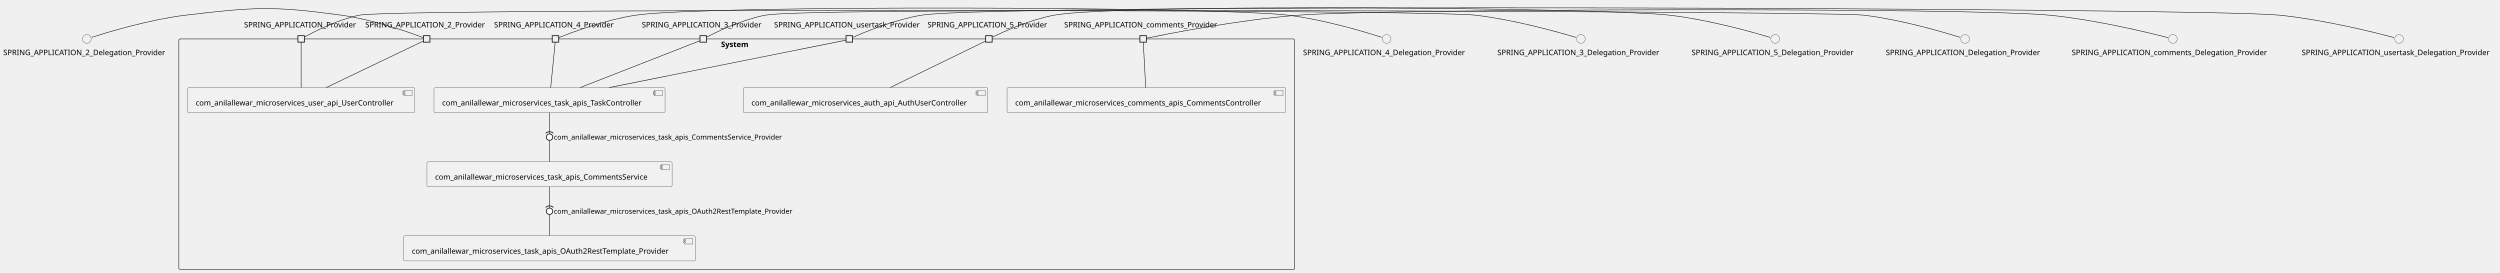
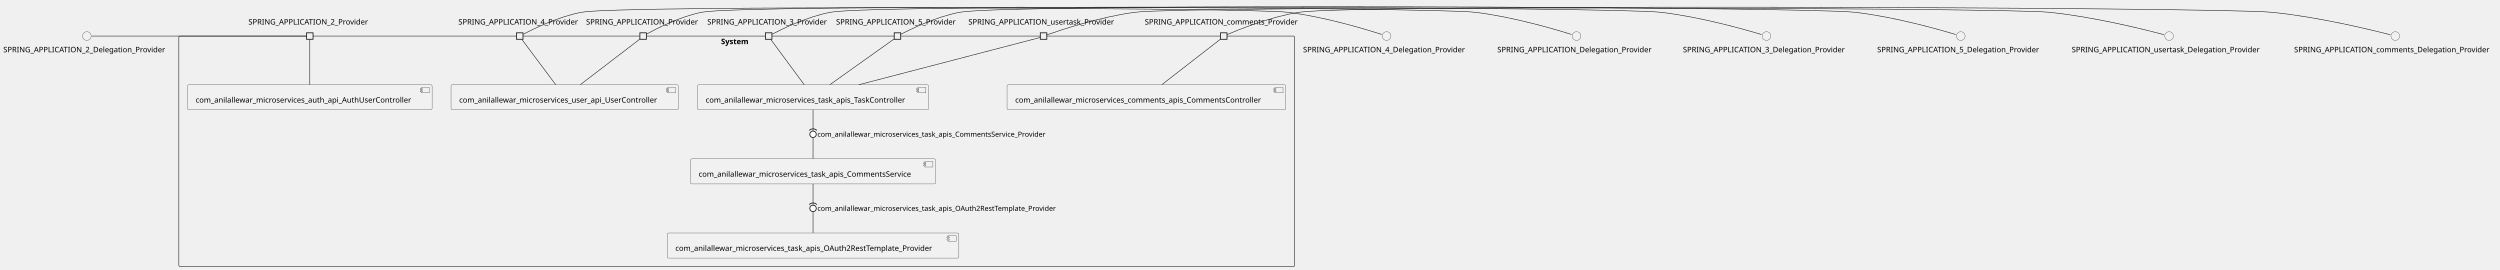
- <svg xmlns="http://www.w3.org/2000/svg" xmlns:xlink="http://www.w3.org/1999/xlink" contentStyleType="text/css" height="503px" preserveAspectRatio="none" style="width:4620px;height:503px;background:#FFFFFF;" version="1.1" viewBox="0 0 4620 503" width="4620px" zoomAndPan="magnify">
+ <svg xmlns="http://www.w3.org/2000/svg" xmlns:xlink="http://www.w3.org/1999/xlink" contentStyleType="text/css" height="498px" preserveAspectRatio="none" style="width:4620px;height:498px;background:#FFFFFF;" version="1.1" viewBox="0 0 4620 498" width="4620px" zoomAndPan="magnify">
  <defs />
  <g>
    <g id="cluster_System">
-       <rect fill="none" height="426" rx="2.5" ry="2.5" style="stroke:#181818;stroke-width:1.0;" width="2062" x="330.5" y="71.93" />
-       <text fill="#000000" font-family="sans-serif" font-size="14" font-weight="bold" lengthAdjust="spacing" textLength="58" x="1332.5" y="86.925">System</text>
+       <rect fill="none" height="426" rx="2.5" ry="2.5" style="stroke:#181818;stroke-width:1.0;" width="2062" x="330.5" y="66.62" />
+       <text fill="#000000" font-family="sans-serif" font-size="14" font-weight="bold" lengthAdjust="spacing" textLength="58" x="1332.5" y="81.615">System</text>
    </g>
    <g id="elem_com_anilallewar_microservices_auth_api_AuthUserController">
-       <a href="anilallewar-microservices-basics-spring-boot.repository#_s2SIkotmEe-ppcpDsj8xZQ" target="_top" title="anilallewar-microservices-basics-spring-boot.repository#_s2SIkotmEe-ppcpDsj8xZQ" xlink:actuate="onRequest" xlink:href="anilallewar-microservices-basics-spring-boot.repository#_s2SIkotmEe-ppcpDsj8xZQ" xlink:show="new" xlink:title="anilallewar-microservices-basics-spring-boot.repository#_s2SIkotmEe-ppcpDsj8xZQ" xlink:type="simple">
-         <rect fill="#F1F1F1" height="46.297" rx="2.5" ry="2.5" style="stroke:#181818;stroke-width:0.5;" width="452" x="1373.5" y="161.93" />
-         <rect fill="#F1F1F1" height="10" style="stroke:#181818;stroke-width:0.5;" width="15" x="1805.5" y="166.93" />
-         <rect fill="#F1F1F1" height="2" style="stroke:#181818;stroke-width:0.5;" width="4" x="1803.5" y="168.93" />
-         <rect fill="#F1F1F1" height="2" style="stroke:#181818;stroke-width:0.5;" width="4" x="1803.5" y="172.93" />
-         <text fill="#000000" font-family="sans-serif" font-size="14" lengthAdjust="spacing" textLength="412" x="1388.5" y="194.925">com_anilallewar_microservices_auth_api_AuthUserController</text>
+       <a href="anilallewar-microservices-basics-spring-boot.repository#_YK_y8owvEe-dsNjfHpfhrQ" target="_top" title="anilallewar-microservices-basics-spring-boot.repository#_YK_y8owvEe-dsNjfHpfhrQ" xlink:actuate="onRequest" xlink:href="anilallewar-microservices-basics-spring-boot.repository#_YK_y8owvEe-dsNjfHpfhrQ" xlink:show="new" xlink:title="anilallewar-microservices-basics-spring-boot.repository#_YK_y8owvEe-dsNjfHpfhrQ" xlink:type="simple">
+         <rect fill="#F1F1F1" height="46.297" rx="2.5" ry="2.5" style="stroke:#181818;stroke-width:0.5;" width="452" x="346.5" y="156.62" />
+         <rect fill="#F1F1F1" height="10" style="stroke:#181818;stroke-width:0.5;" width="15" x="778.5" y="161.62" />
+         <rect fill="#F1F1F1" height="2" style="stroke:#181818;stroke-width:0.5;" width="4" x="776.5" y="163.62" />
+         <rect fill="#F1F1F1" height="2" style="stroke:#181818;stroke-width:0.5;" width="4" x="776.5" y="167.62" />
+         <text fill="#000000" font-family="sans-serif" font-size="14" lengthAdjust="spacing" textLength="412" x="361.5" y="189.615">com_anilallewar_microservices_auth_api_AuthUserController</text>
      </a>
    </g>
    <g id="elem_com_anilallewar_microservices_comments_apis_CommentsController">
-       <a href="anilallewar-microservices-basics-spring-boot.repository#_s2SIkotmEe-ppcpDsj8xZQ" target="_top" title="anilallewar-microservices-basics-spring-boot.repository#_s2SIkotmEe-ppcpDsj8xZQ" xlink:actuate="onRequest" xlink:href="anilallewar-microservices-basics-spring-boot.repository#_s2SIkotmEe-ppcpDsj8xZQ" xlink:show="new" xlink:title="anilallewar-microservices-basics-spring-boot.repository#_s2SIkotmEe-ppcpDsj8xZQ" xlink:type="simple">
-         <rect fill="#F1F1F1" height="46.297" rx="2.5" ry="2.5" style="stroke:#181818;stroke-width:0.5;" width="515" x="1861" y="161.93" />
-         <rect fill="#F1F1F1" height="10" style="stroke:#181818;stroke-width:0.5;" width="15" x="2356" y="166.93" />
-         <rect fill="#F1F1F1" height="2" style="stroke:#181818;stroke-width:0.5;" width="4" x="2354" y="168.93" />
-         <rect fill="#F1F1F1" height="2" style="stroke:#181818;stroke-width:0.5;" width="4" x="2354" y="172.93" />
-         <text fill="#000000" font-family="sans-serif" font-size="14" lengthAdjust="spacing" textLength="475" x="1876" y="194.925">com_anilallewar_microservices_comments_apis_CommentsController</text>
+       <a href="anilallewar-microservices-basics-spring-boot.repository#_YK_y8owvEe-dsNjfHpfhrQ" target="_top" title="anilallewar-microservices-basics-spring-boot.repository#_YK_y8owvEe-dsNjfHpfhrQ" xlink:actuate="onRequest" xlink:href="anilallewar-microservices-basics-spring-boot.repository#_YK_y8owvEe-dsNjfHpfhrQ" xlink:show="new" xlink:title="anilallewar-microservices-basics-spring-boot.repository#_YK_y8owvEe-dsNjfHpfhrQ" xlink:type="simple">
+         <rect fill="#F1F1F1" height="46.297" rx="2.5" ry="2.5" style="stroke:#181818;stroke-width:0.5;" width="515" x="1861" y="156.62" />
+         <rect fill="#F1F1F1" height="10" style="stroke:#181818;stroke-width:0.5;" width="15" x="2356" y="161.62" />
+         <rect fill="#F1F1F1" height="2" style="stroke:#181818;stroke-width:0.5;" width="4" x="2354" y="163.62" />
+         <rect fill="#F1F1F1" height="2" style="stroke:#181818;stroke-width:0.5;" width="4" x="2354" y="167.62" />
+         <text fill="#000000" font-family="sans-serif" font-size="14" lengthAdjust="spacing" textLength="475" x="1876" y="189.615">com_anilallewar_microservices_comments_apis_CommentsController</text>
      </a>
    </g>
    <g id="elem_com_anilallewar_microservices_task_apis_CommentsService">
-       <a href="anilallewar-microservices-basics-spring-boot.repository#_s2SIkotmEe-ppcpDsj8xZQ" target="_top" title="anilallewar-microservices-basics-spring-boot.repository#_s2SIkotmEe-ppcpDsj8xZQ" xlink:actuate="onRequest" xlink:href="anilallewar-microservices-basics-spring-boot.repository#_s2SIkotmEe-ppcpDsj8xZQ" xlink:show="new" xlink:title="anilallewar-microservices-basics-spring-boot.repository#_s2SIkotmEe-ppcpDsj8xZQ" xlink:type="simple">
-         <rect fill="#F1F1F1" height="46.297" rx="2.5" ry="2.5" style="stroke:#181818;stroke-width:0.5;" width="453" x="789" y="298.93" />
-         <rect fill="#F1F1F1" height="10" style="stroke:#181818;stroke-width:0.5;" width="15" x="1222" y="303.93" />
-         <rect fill="#F1F1F1" height="2" style="stroke:#181818;stroke-width:0.5;" width="4" x="1220" y="305.93" />
-         <rect fill="#F1F1F1" height="2" style="stroke:#181818;stroke-width:0.5;" width="4" x="1220" y="309.93" />
-         <text fill="#000000" font-family="sans-serif" font-size="14" lengthAdjust="spacing" textLength="413" x="804" y="331.925">com_anilallewar_microservices_task_apis_CommentsService</text>
+       <a href="anilallewar-microservices-basics-spring-boot.repository#_YK_y8owvEe-dsNjfHpfhrQ" target="_top" title="anilallewar-microservices-basics-spring-boot.repository#_YK_y8owvEe-dsNjfHpfhrQ" xlink:actuate="onRequest" xlink:href="anilallewar-microservices-basics-spring-boot.repository#_YK_y8owvEe-dsNjfHpfhrQ" xlink:show="new" xlink:title="anilallewar-microservices-basics-spring-boot.repository#_YK_y8owvEe-dsNjfHpfhrQ" xlink:type="simple">
+         <rect fill="#F1F1F1" height="46.297" rx="2.5" ry="2.5" style="stroke:#181818;stroke-width:0.5;" width="453" x="1276" y="293.62" />
+         <rect fill="#F1F1F1" height="10" style="stroke:#181818;stroke-width:0.5;" width="15" x="1709" y="298.62" />
+         <rect fill="#F1F1F1" height="2" style="stroke:#181818;stroke-width:0.5;" width="4" x="1707" y="300.62" />
+         <rect fill="#F1F1F1" height="2" style="stroke:#181818;stroke-width:0.5;" width="4" x="1707" y="304.62" />
+         <text fill="#000000" font-family="sans-serif" font-size="14" lengthAdjust="spacing" textLength="413" x="1291" y="326.615">com_anilallewar_microservices_task_apis_CommentsService</text>
      </a>
    </g>
    <g id="elem_com_anilallewar_microservices_task_apis_OAuth2RestTemplate_Provider">
-       <a href="anilallewar-microservices-basics-spring-boot.repository#_s2SIkotmEe-ppcpDsj8xZQ" target="_top" title="anilallewar-microservices-basics-spring-boot.repository#_s2SIkotmEe-ppcpDsj8xZQ" xlink:actuate="onRequest" xlink:href="anilallewar-microservices-basics-spring-boot.repository#_s2SIkotmEe-ppcpDsj8xZQ" xlink:show="new" xlink:title="anilallewar-microservices-basics-spring-boot.repository#_s2SIkotmEe-ppcpDsj8xZQ" xlink:type="simple">
-         <rect fill="#F1F1F1" height="46.297" rx="2.5" ry="2.5" style="stroke:#181818;stroke-width:0.5;" width="539" x="746" y="435.93" />
-         <rect fill="#F1F1F1" height="10" style="stroke:#181818;stroke-width:0.5;" width="15" x="1265" y="440.93" />
-         <rect fill="#F1F1F1" height="2" style="stroke:#181818;stroke-width:0.5;" width="4" x="1263" y="442.93" />
-         <rect fill="#F1F1F1" height="2" style="stroke:#181818;stroke-width:0.5;" width="4" x="1263" y="446.93" />
-         <text fill="#000000" font-family="sans-serif" font-size="14" lengthAdjust="spacing" textLength="499" x="761" y="468.925">com_anilallewar_microservices_task_apis_OAuth2RestTemplate_Provider</text>
+       <a href="anilallewar-microservices-basics-spring-boot.repository#_YK_y8owvEe-dsNjfHpfhrQ" target="_top" title="anilallewar-microservices-basics-spring-boot.repository#_YK_y8owvEe-dsNjfHpfhrQ" xlink:actuate="onRequest" xlink:href="anilallewar-microservices-basics-spring-boot.repository#_YK_y8owvEe-dsNjfHpfhrQ" xlink:show="new" xlink:title="anilallewar-microservices-basics-spring-boot.repository#_YK_y8owvEe-dsNjfHpfhrQ" xlink:type="simple">
+         <rect fill="#F1F1F1" height="46.297" rx="2.5" ry="2.5" style="stroke:#181818;stroke-width:0.5;" width="539" x="1233" y="430.62" />
+         <rect fill="#F1F1F1" height="10" style="stroke:#181818;stroke-width:0.5;" width="15" x="1752" y="435.62" />
+         <rect fill="#F1F1F1" height="2" style="stroke:#181818;stroke-width:0.5;" width="4" x="1750" y="437.62" />
+         <rect fill="#F1F1F1" height="2" style="stroke:#181818;stroke-width:0.5;" width="4" x="1750" y="441.62" />
+         <text fill="#000000" font-family="sans-serif" font-size="14" lengthAdjust="spacing" textLength="499" x="1248" y="463.615">com_anilallewar_microservices_task_apis_OAuth2RestTemplate_Provider</text>
      </a>
    </g>
    <g id="elem_com_anilallewar_microservices_task_apis_TaskController">
-       <a href="anilallewar-microservices-basics-spring-boot.repository#_s2SIkotmEe-ppcpDsj8xZQ" target="_top" title="anilallewar-microservices-basics-spring-boot.repository#_s2SIkotmEe-ppcpDsj8xZQ" xlink:actuate="onRequest" xlink:href="anilallewar-microservices-basics-spring-boot.repository#_s2SIkotmEe-ppcpDsj8xZQ" xlink:show="new" xlink:title="anilallewar-microservices-basics-spring-boot.repository#_s2SIkotmEe-ppcpDsj8xZQ" xlink:type="simple">
-         <rect fill="#F1F1F1" height="46.297" rx="2.5" ry="2.5" style="stroke:#181818;stroke-width:0.5;" width="427" x="802" y="161.93" />
-         <rect fill="#F1F1F1" height="10" style="stroke:#181818;stroke-width:0.5;" width="15" x="1209" y="166.93" />
-         <rect fill="#F1F1F1" height="2" style="stroke:#181818;stroke-width:0.5;" width="4" x="1207" y="168.93" />
-         <rect fill="#F1F1F1" height="2" style="stroke:#181818;stroke-width:0.5;" width="4" x="1207" y="172.93" />
-         <text fill="#000000" font-family="sans-serif" font-size="14" lengthAdjust="spacing" textLength="387" x="817" y="194.925">com_anilallewar_microservices_task_apis_TaskController</text>
+       <a href="anilallewar-microservices-basics-spring-boot.repository#_YK_y8owvEe-dsNjfHpfhrQ" target="_top" title="anilallewar-microservices-basics-spring-boot.repository#_YK_y8owvEe-dsNjfHpfhrQ" xlink:actuate="onRequest" xlink:href="anilallewar-microservices-basics-spring-boot.repository#_YK_y8owvEe-dsNjfHpfhrQ" xlink:show="new" xlink:title="anilallewar-microservices-basics-spring-boot.repository#_YK_y8owvEe-dsNjfHpfhrQ" xlink:type="simple">
+         <rect fill="#F1F1F1" height="46.297" rx="2.5" ry="2.5" style="stroke:#181818;stroke-width:0.5;" width="427" x="1289" y="156.62" />
+         <rect fill="#F1F1F1" height="10" style="stroke:#181818;stroke-width:0.5;" width="15" x="1696" y="161.62" />
+         <rect fill="#F1F1F1" height="2" style="stroke:#181818;stroke-width:0.5;" width="4" x="1694" y="163.62" />
+         <rect fill="#F1F1F1" height="2" style="stroke:#181818;stroke-width:0.5;" width="4" x="1694" y="167.62" />
+         <text fill="#000000" font-family="sans-serif" font-size="14" lengthAdjust="spacing" textLength="387" x="1304" y="189.615">com_anilallewar_microservices_task_apis_TaskController</text>
      </a>
    </g>
    <g id="elem_com_anilallewar_microservices_user_api_UserController">
-       <a href="anilallewar-microservices-basics-spring-boot.repository#_s2SIkotmEe-ppcpDsj8xZQ" target="_top" title="anilallewar-microservices-basics-spring-boot.repository#_s2SIkotmEe-ppcpDsj8xZQ" xlink:actuate="onRequest" xlink:href="anilallewar-microservices-basics-spring-boot.repository#_s2SIkotmEe-ppcpDsj8xZQ" xlink:show="new" xlink:title="anilallewar-microservices-basics-spring-boot.repository#_s2SIkotmEe-ppcpDsj8xZQ" xlink:type="simple">
-         <rect fill="#F1F1F1" height="46.297" rx="2.5" ry="2.5" style="stroke:#181818;stroke-width:0.5;" width="420" x="346.5" y="161.93" />
-         <rect fill="#F1F1F1" height="10" style="stroke:#181818;stroke-width:0.5;" width="15" x="746.5" y="166.93" />
-         <rect fill="#F1F1F1" height="2" style="stroke:#181818;stroke-width:0.5;" width="4" x="744.5" y="168.93" />
-         <rect fill="#F1F1F1" height="2" style="stroke:#181818;stroke-width:0.5;" width="4" x="744.5" y="172.93" />
-         <text fill="#000000" font-family="sans-serif" font-size="14" lengthAdjust="spacing" textLength="380" x="361.5" y="194.925">com_anilallewar_microservices_user_api_UserController</text>
+       <a href="anilallewar-microservices-basics-spring-boot.repository#_YK_y8owvEe-dsNjfHpfhrQ" target="_top" title="anilallewar-microservices-basics-spring-boot.repository#_YK_y8owvEe-dsNjfHpfhrQ" xlink:actuate="onRequest" xlink:href="anilallewar-microservices-basics-spring-boot.repository#_YK_y8owvEe-dsNjfHpfhrQ" xlink:show="new" xlink:title="anilallewar-microservices-basics-spring-boot.repository#_YK_y8owvEe-dsNjfHpfhrQ" xlink:type="simple">
+         <rect fill="#F1F1F1" height="46.297" rx="2.5" ry="2.5" style="stroke:#181818;stroke-width:0.5;" width="420" x="833.5" y="156.62" />
+         <rect fill="#F1F1F1" height="10" style="stroke:#181818;stroke-width:0.5;" width="15" x="1233.5" y="161.62" />
+         <rect fill="#F1F1F1" height="2" style="stroke:#181818;stroke-width:0.5;" width="4" x="1231.5" y="163.62" />
+         <rect fill="#F1F1F1" height="2" style="stroke:#181818;stroke-width:0.5;" width="4" x="1231.5" y="167.62" />
+         <text fill="#000000" font-family="sans-serif" font-size="14" lengthAdjust="spacing" textLength="380" x="848.5" y="189.615">com_anilallewar_microservices_user_api_UserController</text>
      </a>
    </g>
-     <text fill="#000000" font-family="sans-serif" font-size="14" lengthAdjust="spacing" textLength="227" x="675" y="50.628">SPRING_APPLICATION_2_Provider</text>
-     <rect fill="#F1F1F1" height="12" style="stroke:#181818;stroke-width:1.5;" width="12" x="782.5" y="65.93" />
-     <text fill="#000000" font-family="sans-serif" font-size="14" lengthAdjust="spacing" textLength="227" x="1186" y="50.628">SPRING_APPLICATION_3_Provider</text>
-     <rect fill="#F1F1F1" height="12" style="stroke:#181818;stroke-width:1.5;" width="12" x="1293.5" y="65.93" />
-     <text fill="#000000" font-family="sans-serif" font-size="14" lengthAdjust="spacing" textLength="227" x="913" y="50.628">SPRING_APPLICATION_4_Provider</text>
-     <rect fill="#F1F1F1" height="12" style="stroke:#181818;stroke-width:1.5;" width="12" x="1020.5" y="65.93" />
-     <text fill="#000000" font-family="sans-serif" font-size="14" lengthAdjust="spacing" textLength="227" x="1714" y="50.628">SPRING_APPLICATION_5_Provider</text>
-     <rect fill="#F1F1F1" height="12" style="stroke:#181818;stroke-width:1.5;" width="12" x="1821.5" y="65.93" />
-     <text fill="#000000" font-family="sans-serif" font-size="14" lengthAdjust="spacing" textLength="211" x="451" y="50.628">SPRING_APPLICATION_Provider</text>
-     <rect fill="#F1F1F1" height="12" style="stroke:#181818;stroke-width:1.5;" width="12" x="550.5" y="65.93" />
-     <text fill="#000000" font-family="sans-serif" font-size="14" lengthAdjust="spacing" textLength="292" x="1966.5" y="50.628">SPRING_APPLICATION_comments_Provider</text>
-     <rect fill="#F1F1F1" height="12" style="stroke:#181818;stroke-width:1.5;" width="12" x="2106.5" y="65.93" />
-     <text fill="#000000" font-family="sans-serif" font-size="14" lengthAdjust="spacing" textLength="278" x="1430.5" y="50.628">SPRING_APPLICATION_usertask_Provider</text>
-     <rect fill="#F1F1F1" height="12" style="stroke:#181818;stroke-width:1.5;" width="12" x="1563.5" y="65.93" />
+     <text fill="#000000" font-family="sans-serif" font-size="14" lengthAdjust="spacing" textLength="227" x="459" y="45.318">SPRING_APPLICATION_2_Provider</text>
+     <rect fill="#F1F1F1" height="12" style="stroke:#181818;stroke-width:1.5;" width="12" x="566.5" y="60.62" />
+     <text fill="#000000" font-family="sans-serif" font-size="14" lengthAdjust="spacing" textLength="227" x="1307" y="45.318">SPRING_APPLICATION_3_Provider</text>
+     <rect fill="#F1F1F1" height="12" style="stroke:#181818;stroke-width:1.5;" width="12" x="1414.5" y="60.62" />
+     <text fill="#000000" font-family="sans-serif" font-size="14" lengthAdjust="spacing" textLength="227" x="847" y="45.318">SPRING_APPLICATION_4_Provider</text>
+     <rect fill="#F1F1F1" height="12" style="stroke:#181818;stroke-width:1.5;" width="12" x="954.5" y="60.62" />
+     <text fill="#000000" font-family="sans-serif" font-size="14" lengthAdjust="spacing" textLength="227" x="1545" y="45.318">SPRING_APPLICATION_5_Provider</text>
+     <rect fill="#F1F1F1" height="12" style="stroke:#181818;stroke-width:1.5;" width="12" x="1652.5" y="60.62" />
+     <text fill="#000000" font-family="sans-serif" font-size="14" lengthAdjust="spacing" textLength="211" x="1083" y="45.318">SPRING_APPLICATION_Provider</text>
+     <rect fill="#F1F1F1" height="12" style="stroke:#181818;stroke-width:1.5;" width="12" x="1182.5" y="60.62" />
+     <text fill="#000000" font-family="sans-serif" font-size="14" lengthAdjust="spacing" textLength="292" x="2115.5" y="45.318">SPRING_APPLICATION_comments_Provider</text>
+     <rect fill="#F1F1F1" height="12" style="stroke:#181818;stroke-width:1.5;" width="12" x="2255.5" y="60.62" />
+     <text fill="#000000" font-family="sans-serif" font-size="14" lengthAdjust="spacing" textLength="278" x="1789.5" y="45.318">SPRING_APPLICATION_usertask_Provider</text>
+     <rect fill="#F1F1F1" height="12" style="stroke:#181818;stroke-width:1.5;" width="12" x="1922.5" y="60.62" />
    <g id="elem_SPRING_APPLICATION_2_Delegation_Provider">
-       <ellipse cx="160.5" cy="71.93" fill="#F1F1F1" rx="8" ry="8" style="stroke:#181818;stroke-width:0.5;" />
-       <text fill="#000000" font-family="sans-serif" font-size="14" lengthAdjust="spacing" textLength="309" x="6" y="101.925">SPRING_APPLICATION_2_Delegation_Provider</text>
+       <ellipse cx="160.5" cy="66.62" fill="#F1F1F1" rx="8" ry="8" style="stroke:#181818;stroke-width:0.5;" />
+       <text fill="#000000" font-family="sans-serif" font-size="14" lengthAdjust="spacing" textLength="309" x="6" y="96.615">SPRING_APPLICATION_2_Delegation_Provider</text>
    </g>
    <g id="elem_SPRING_APPLICATION_3_Delegation_Provider">
-       <ellipse cx="2921.5" cy="71.93" fill="#F1F1F1" rx="8" ry="8" style="stroke:#181818;stroke-width:0.5;" />
-       <text fill="#000000" font-family="sans-serif" font-size="14" lengthAdjust="spacing" textLength="309" x="2767" y="101.925">SPRING_APPLICATION_3_Delegation_Provider</text>
+       <ellipse cx="3264.5" cy="66.62" fill="#F1F1F1" rx="8" ry="8" style="stroke:#181818;stroke-width:0.5;" />
+       <text fill="#000000" font-family="sans-serif" font-size="14" lengthAdjust="spacing" textLength="309" x="3110" y="96.615">SPRING_APPLICATION_3_Delegation_Provider</text>
    </g>
    <g id="elem_SPRING_APPLICATION_4_Delegation_Provider">
-       <ellipse cx="2562.5" cy="71.93" fill="#F1F1F1" rx="8" ry="8" style="stroke:#181818;stroke-width:0.5;" />
-       <text fill="#000000" font-family="sans-serif" font-size="14" lengthAdjust="spacing" textLength="309" x="2408" y="101.925">SPRING_APPLICATION_4_Delegation_Provider</text>
+       <ellipse cx="2562.5" cy="66.62" fill="#F1F1F1" rx="8" ry="8" style="stroke:#181818;stroke-width:0.5;" />
+       <text fill="#000000" font-family="sans-serif" font-size="14" lengthAdjust="spacing" textLength="309" x="2408" y="96.615">SPRING_APPLICATION_4_Delegation_Provider</text>
    </g>
    <g id="elem_SPRING_APPLICATION_5_Delegation_Provider">
-       <ellipse cx="3280.5" cy="71.93" fill="#F1F1F1" rx="8" ry="8" style="stroke:#181818;stroke-width:0.5;" />
-       <text fill="#000000" font-family="sans-serif" font-size="14" lengthAdjust="spacing" textLength="309" x="3126" y="101.925">SPRING_APPLICATION_5_Delegation_Provider</text>
+       <ellipse cx="3623.5" cy="66.62" fill="#F1F1F1" rx="8" ry="8" style="stroke:#181818;stroke-width:0.5;" />
+       <text fill="#000000" font-family="sans-serif" font-size="14" lengthAdjust="spacing" textLength="309" x="3469" y="96.615">SPRING_APPLICATION_5_Delegation_Provider</text>
    </g>
    <g id="elem_SPRING_APPLICATION_Delegation_Provider">
-       <ellipse cx="3631.5" cy="71.93" fill="#F1F1F1" rx="8" ry="8" style="stroke:#181818;stroke-width:0.5;" />
-       <text fill="#000000" font-family="sans-serif" font-size="14" lengthAdjust="spacing" textLength="293" x="3485" y="101.925">SPRING_APPLICATION_Delegation_Provider</text>
+       <ellipse cx="2913.5" cy="66.62" fill="#F1F1F1" rx="8" ry="8" style="stroke:#181818;stroke-width:0.5;" />
+       <text fill="#000000" font-family="sans-serif" font-size="14" lengthAdjust="spacing" textLength="293" x="2767" y="96.615">SPRING_APPLICATION_Delegation_Provider</text>
    </g>
    <g id="elem_SPRING_APPLICATION_comments_Delegation_Provider">
-       <ellipse cx="4015.5" cy="71.93" fill="#F1F1F1" rx="8" ry="8" style="stroke:#181818;stroke-width:0.5;" />
-       <text fill="#000000" font-family="sans-serif" font-size="14" lengthAdjust="spacing" textLength="374" x="3828.5" y="101.925">SPRING_APPLICATION_comments_Delegation_Provider</text>
+       <ellipse cx="4426.5" cy="66.62" fill="#F1F1F1" rx="8" ry="8" style="stroke:#181818;stroke-width:0.5;" />
+       <text fill="#000000" font-family="sans-serif" font-size="14" lengthAdjust="spacing" textLength="374" x="4239.5" y="96.615">SPRING_APPLICATION_comments_Delegation_Provider</text>
    </g>
    <g id="elem_SPRING_APPLICATION_usertask_Delegation_Provider">
-       <ellipse cx="4433.5" cy="71.93" fill="#F1F1F1" rx="8" ry="8" style="stroke:#181818;stroke-width:0.5;" />
-       <text fill="#000000" font-family="sans-serif" font-size="14" lengthAdjust="spacing" textLength="360" x="4253.5" y="101.925">SPRING_APPLICATION_usertask_Delegation_Provider</text>
+       <ellipse cx="4008.5" cy="66.62" fill="#F1F1F1" rx="8" ry="8" style="stroke:#181818;stroke-width:0.5;" />
+       <text fill="#000000" font-family="sans-serif" font-size="14" lengthAdjust="spacing" textLength="360" x="3828.5" y="96.615">SPRING_APPLICATION_usertask_Delegation_Provider</text>
    </g>
    <g id="link_SPRING_APPLICATION_2_Delegation_Provider_SPRING_APPLICATION_2_Provider">
-       <path d="M169.53,68.96 C195.97,60.44 275.68,36.01 344,27.93 C470.23,13.01 504.05,10.77 630,27.93 C690.84,36.22 761.28,61.62 782.29,69.54 " fill="none" id="SPRING_APPLICATION_2_Delegation_Provider-SPRING_APPLICATION_2_Provider" style="stroke:#181818;stroke-width:1.0;" />
+       <path d="M169.69,66.62 C223.3,66.62 523.27,66.62 566.35,66.62 " fill="none" id="SPRING_APPLICATION_2_Delegation_Provider-SPRING_APPLICATION_2_Provider" style="stroke:#181818;stroke-width:1.0;" />
    </g>
-     <g id="link_SPRING_APPLICATION_2_Provider_com_anilallewar_microservices_user_api_UserController">
-       <path d="M782.29,75.9 C757.11,87.95 661.1,133.89 602.69,161.83 " fill="none" id="SPRING_APPLICATION_2_Provider-com_anilallewar_microservices_user_api_UserController" style="stroke:#181818;stroke-width:1.0;" />
+     <g id="link_SPRING_APPLICATION_2_Provider_com_anilallewar_microservices_auth_api_AuthUserController">
+       <path d="M572.5,72.68 C572.5,87.27 572.5,130.08 572.5,156.6 " fill="none" id="SPRING_APPLICATION_2_Provider-com_anilallewar_microservices_auth_api_AuthUserController" style="stroke:#181818;stroke-width:1.0;" />
    </g>
    <g id="link_SPRING_APPLICATION_3_Delegation_Provider_SPRING_APPLICATION_3_Provider">
-       <path d="M2912.22,69.08 C2884.27,60.67 2798.32,36.04 2725,27.93 C2652.66,19.93 1486.58,14.76 1415,27.93 C1371.1,36.01 1322.29,60.01 1305.53,68.72 " fill="none" id="SPRING_APPLICATION_3_Delegation_Provider-SPRING_APPLICATION_3_Provider" style="stroke:#181818;stroke-width:1.0;" />
+       <path d="M3255.22,63.77 C3227.27,55.36 3141.32,30.73 3068,22.62 C2983.35,13.26 1618.74,7.08 1535,22.62 C1491.66,30.66 1443.55,54.47 1426.72,63.28 " fill="none" id="SPRING_APPLICATION_3_Delegation_Provider-SPRING_APPLICATION_3_Provider" style="stroke:#181818;stroke-width:1.0;" />
    </g>
    <g id="link_SPRING_APPLICATION_3_Provider_com_anilallewar_microservices_task_apis_TaskController">
-       <path d="M1293.3,75.35 C1264.79,86.5 1144.49,133.51 1071.88,161.9 " fill="none" id="SPRING_APPLICATION_3_Provider-com_anilallewar_microservices_task_apis_TaskController" style="stroke:#181818;stroke-width:1.0;" />
+       <path d="M1424.24,72.68 C1435.01,87.27 1466.64,130.08 1486.23,156.6 " fill="none" id="SPRING_APPLICATION_3_Provider-com_anilallewar_microservices_task_apis_TaskController" style="stroke:#181818;stroke-width:1.0;" />
    </g>
    <g id="link_SPRING_APPLICATION_4_Delegation_Provider_SPRING_APPLICATION_4_Provider">
-       <path d="M2553.47,68.96 C2527.03,60.44 2447.32,36.01 2379,27.93 C2246.26,12.24 1308.3,8.87 1176,27.93 C1118.69,36.19 1052.73,61.39 1032.62,69.43 " fill="none" id="SPRING_APPLICATION_4_Delegation_Provider-SPRING_APPLICATION_4_Provider" style="stroke:#181818;stroke-width:1.0;" />
+       <path d="M2553.47,63.65 C2527.03,55.13 2447.32,30.7 2379,22.62 C2307.06,14.12 1146.23,9.41 1075,22.62 C1031.66,30.66 983.55,54.47 966.72,63.28 " fill="none" id="SPRING_APPLICATION_4_Delegation_Provider-SPRING_APPLICATION_4_Provider" style="stroke:#181818;stroke-width:1.0;" />
    </g>
-     <g id="link_SPRING_APPLICATION_4_Provider_com_anilallewar_microservices_task_apis_TaskController">
-       <path d="M1026,77.99 C1024.55,92.58 1020.31,135.39 1017.68,161.91 " fill="none" id="SPRING_APPLICATION_4_Provider-com_anilallewar_microservices_task_apis_TaskController" style="stroke:#181818;stroke-width:1.0;" />
+     <g id="link_SPRING_APPLICATION_4_Provider_com_anilallewar_microservices_user_api_UserController">
+       <path d="M964.28,72.68 C975.19,87.27 1007.2,130.08 1027.03,156.6 " fill="none" id="SPRING_APPLICATION_4_Provider-com_anilallewar_microservices_user_api_UserController" style="stroke:#181818;stroke-width:1.0;" />
    </g>
    <g id="link_SPRING_APPLICATION_5_Delegation_Provider_SPRING_APPLICATION_5_Provider">
-       <path d="M3271.22,69.08 C3243.27,60.67 3157.32,36.04 3084,27.93 C2958.65,14.07 2073.21,6.13 1949,27.93 C1903.04,36 1851.56,60 1833.87,68.72 " fill="none" id="SPRING_APPLICATION_5_Delegation_Provider-SPRING_APPLICATION_5_Provider" style="stroke:#181818;stroke-width:1.0;" />
+       <path d="M3614.22,63.77 C3586.27,55.36 3500.32,30.73 3427,22.62 C3335.72,12.53 1864.32,6 1774,22.62 C1730.1,30.7 1681.29,54.7 1664.53,63.41 " fill="none" id="SPRING_APPLICATION_5_Delegation_Provider-SPRING_APPLICATION_5_Provider" style="stroke:#181818;stroke-width:1.0;" />
    </g>
-     <g id="link_SPRING_APPLICATION_5_Provider_com_anilallewar_microservices_auth_api_AuthUserController">
-       <path d="M1821.4,75.9 C1796.69,87.93 1702.56,133.76 1645.14,161.71 " fill="none" id="SPRING_APPLICATION_5_Provider-com_anilallewar_microservices_auth_api_AuthUserController" style="stroke:#181818;stroke-width:1.0;" />
+     <g id="link_SPRING_APPLICATION_5_Provider_com_anilallewar_microservices_task_apis_TaskController">
+       <path d="M1652.19,72.11 C1632.53,86.1 1571.4,129.6 1533.61,156.48 " fill="none" id="SPRING_APPLICATION_5_Provider-com_anilallewar_microservices_task_apis_TaskController" style="stroke:#181818;stroke-width:1.0;" />
    </g>
    <g id="link_SPRING_APPLICATION_Delegation_Provider_SPRING_APPLICATION_Provider">
-       <path d="M3622.22,68.96 C3595.04,60.44 3513.11,36 3443,27.93 C3366.34,19.1 740.74,13.16 665,27.93 C623.9,35.95 578.69,59.55 562.6,68.47 " fill="none" id="SPRING_APPLICATION_Delegation_Provider-SPRING_APPLICATION_Provider" style="stroke:#181818;stroke-width:1.0;" />
+       <path d="M2904.22,63.65 C2877.04,55.13 2795.11,30.69 2725,22.62 C2646.19,13.54 1374.87,7.43 1297,22.62 C1255.9,30.64 1210.69,54.24 1194.6,63.16 " fill="none" id="SPRING_APPLICATION_Delegation_Provider-SPRING_APPLICATION_Provider" style="stroke:#181818;stroke-width:1.0;" />
    </g>
    <g id="link_SPRING_APPLICATION_Provider_com_anilallewar_microservices_user_api_UserController">
-       <path d="M556.5,77.99 C556.5,92.58 556.5,135.39 556.5,161.91 " fill="none" id="SPRING_APPLICATION_Provider-com_anilallewar_microservices_user_api_UserController" style="stroke:#181818;stroke-width:1.0;" />
+       <path d="M1182.27,72.39 C1163.62,86.66 1107.39,129.71 1072.49,156.42 " fill="none" id="SPRING_APPLICATION_Provider-com_anilallewar_microservices_user_api_UserController" style="stroke:#181818;stroke-width:1.0;" />
    </g>
    <g id="link_SPRING_APPLICATION_comments_Delegation_Provider_SPRING_APPLICATION_comments_Provider">
-       <path d="M4006.41,69.54 C3975.69,61.61 3872.83,36.18 3786,27.93 C3632.8,13.38 2554.45,16.3 2401,27.93 C2286.82,36.59 2149.39,64.25 2118.75,70.62 " fill="none" id="SPRING_APPLICATION_comments_Delegation_Provider-SPRING_APPLICATION_comments_Provider" style="stroke:#181818;stroke-width:1.0;" />
+       <path d="M4417.41,64.23 C4386.69,56.3 4283.83,30.87 4197,22.62 C4097.67,13.18 2499.62,7.44 2401,22.62 C2347.79,30.81 2287.04,55.61 2267.73,63.89 " fill="none" id="SPRING_APPLICATION_comments_Delegation_Provider-SPRING_APPLICATION_comments_Provider" style="stroke:#181818;stroke-width:1.0;" />
    </g>
    <g id="link_SPRING_APPLICATION_comments_Provider_com_anilallewar_microservices_comments_apis_CommentsController">
-       <path d="M2112.77,77.99 C2113.56,92.58 2115.88,135.39 2117.31,161.91 " fill="none" id="SPRING_APPLICATION_comments_Provider-com_anilallewar_microservices_comments_apis_CommentsController" style="stroke:#181818;stroke-width:1.0;" />
+       <path d="M2255.36,72.39 C2236.97,86.66 2181.51,129.71 2147.09,156.42 " fill="none" id="SPRING_APPLICATION_comments_Provider-com_anilallewar_microservices_comments_apis_CommentsController" style="stroke:#181818;stroke-width:1.0;" />
    </g>
    <g id="link_SPRING_APPLICATION_usertask_Delegation_Provider_SPRING_APPLICATION_usertask_Provider">
-       <path d="M4424.27,69.43 C4394,61.37 4294.86,36.14 4211,27.93 C4072.39,14.36 1841.54,6 1704,27.93 C1652.81,36.09 1594.63,60.69 1575.76,69.09 " fill="none" id="SPRING_APPLICATION_usertask_Delegation_Provider-SPRING_APPLICATION_usertask_Provider" style="stroke:#181818;stroke-width:1.0;" />
+       <path d="M3999.27,64.12 C3969,56.06 3869.86,30.83 3786,22.62 C3692.67,13.48 2191.02,10.74 2098,22.62 C2032.56,30.98 1956.27,56.78 1934.55,64.45 " fill="none" id="SPRING_APPLICATION_usertask_Delegation_Provider-SPRING_APPLICATION_usertask_Provider" style="stroke:#181818;stroke-width:1.0;" />
    </g>
    <g id="link_SPRING_APPLICATION_usertask_Provider_com_anilallewar_microservices_task_apis_TaskController">
-       <path d="M1563.28,74.18 C1520.99,82.65 1273.01,132.34 1125.59,161.87 " fill="none" id="SPRING_APPLICATION_usertask_Provider-com_anilallewar_microservices_task_apis_TaskController" style="stroke:#181818;stroke-width:1.0;" />
+       <path d="M1922.48,69.19 C1886.63,78.53 1699.09,127.4 1587.1,156.58 " fill="none" id="SPRING_APPLICATION_usertask_Provider-com_anilallewar_microservices_task_apis_TaskController" style="stroke:#181818;stroke-width:1.0;" />
    </g>
    <g id="link_com_anilallewar_microservices_task_apis_TaskController_com_anilallewar_microservices_task_apis_CommentsService">
-       <path d="M1015.5,208.22 C1015.5,233.24 1015.5,273.58 1015.5,298.6 " fill="none" id="com_anilallewar_microservices_task_apis_TaskController-com_anilallewar_microservices_task_apis_CommentsService" style="stroke:#181818;stroke-width:1.0;" />
-       <text fill="#000000" font-family="sans-serif" font-size="13" lengthAdjust="spacing" textLength="447" x="1023.5" y="257.997">com_anilallewar_microservices_task_apis_CommentsService_Provider</text>
-       <path d="M1022.571,246.339 A10,10 0 0 0 1008.429 246.339" fill="none" style="stroke:#181818;stroke-width:1.5;" />
-       <ellipse cx="1015.5" cy="253.41" fill="#FFFFFF" rx="6" ry="6" style="stroke:#181818;stroke-width:1.5;" />
+       <path d="M1502.5,202.91 C1502.5,227.93 1502.5,268.27 1502.5,293.29 " fill="none" id="com_anilallewar_microservices_task_apis_TaskController-com_anilallewar_microservices_task_apis_CommentsService" style="stroke:#181818;stroke-width:1.0;" />
+       <text fill="#000000" font-family="sans-serif" font-size="13" lengthAdjust="spacing" textLength="447" x="1510.5" y="252.687">com_anilallewar_microservices_task_apis_CommentsService_Provider</text>
+       <path d="M1509.571,241.029 A10,10 0 0 0 1495.429 241.029" fill="none" style="stroke:#181818;stroke-width:1.5;" />
+       <ellipse cx="1502.5" cy="248.1" fill="#FFFFFF" rx="6" ry="6" style="stroke:#181818;stroke-width:1.5;" />
    </g>
    <g id="link_com_anilallewar_microservices_task_apis_CommentsService_com_anilallewar_microservices_task_apis_OAuth2RestTemplate_Provider">
-       <path d="M1015.5,345.22 C1015.5,370.24 1015.5,410.58 1015.5,435.6 " fill="none" id="com_anilallewar_microservices_task_apis_CommentsService-com_anilallewar_microservices_task_apis_OAuth2RestTemplate_Provider" style="stroke:#181818;stroke-width:1.0;" />
-       <text fill="#000000" font-family="sans-serif" font-size="13" lengthAdjust="spacing" textLength="465" x="1023.5" y="394.997">com_anilallewar_microservices_task_apis_OAuth2RestTemplate_Provider</text>
-       <path d="M1022.571,383.339 A10,10 0 0 0 1008.429 383.339" fill="none" style="stroke:#181818;stroke-width:1.5;" />
-       <ellipse cx="1015.5" cy="390.41" fill="#FFFFFF" rx="6" ry="6" style="stroke:#181818;stroke-width:1.5;" />
+       <path d="M1502.5,339.91 C1502.5,364.93 1502.5,405.27 1502.5,430.29 " fill="none" id="com_anilallewar_microservices_task_apis_CommentsService-com_anilallewar_microservices_task_apis_OAuth2RestTemplate_Provider" style="stroke:#181818;stroke-width:1.0;" />
+       <text fill="#000000" font-family="sans-serif" font-size="13" lengthAdjust="spacing" textLength="465" x="1510.5" y="389.687">com_anilallewar_microservices_task_apis_OAuth2RestTemplate_Provider</text>
+       <path d="M1509.571,378.029 A10,10 0 0 0 1495.429 378.029" fill="none" style="stroke:#181818;stroke-width:1.5;" />
+       <ellipse cx="1502.5" cy="385.1" fill="#FFFFFF" rx="6" ry="6" style="stroke:#181818;stroke-width:1.5;" />
    </g>
  </g>
</svg>
